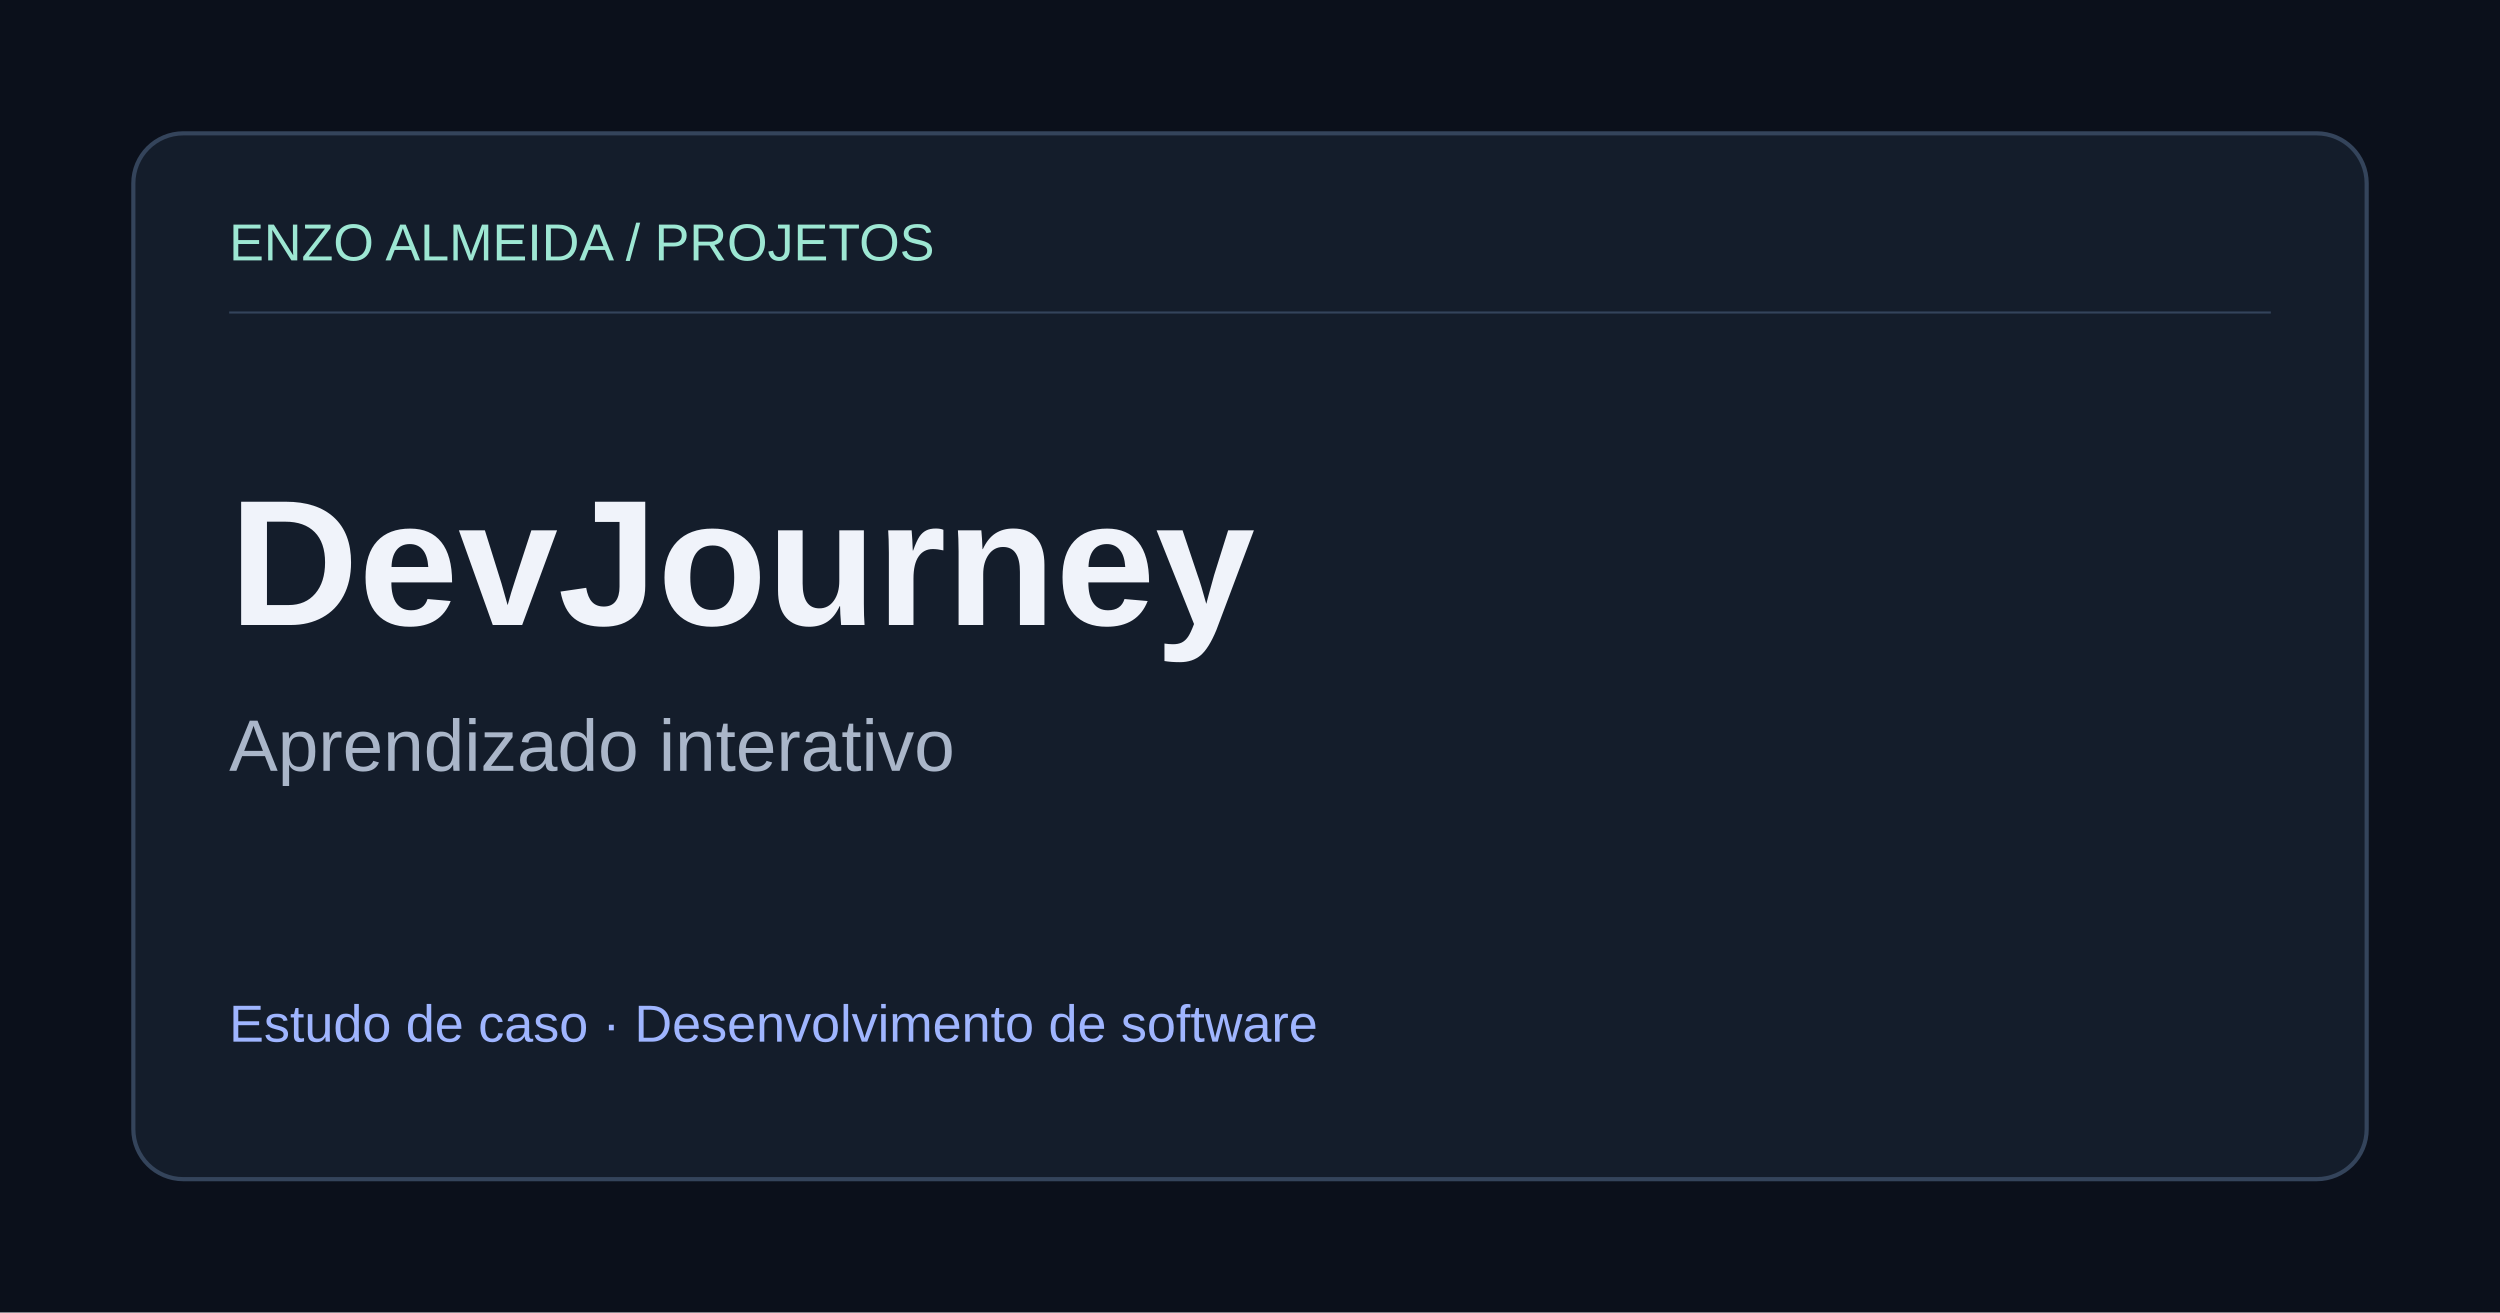
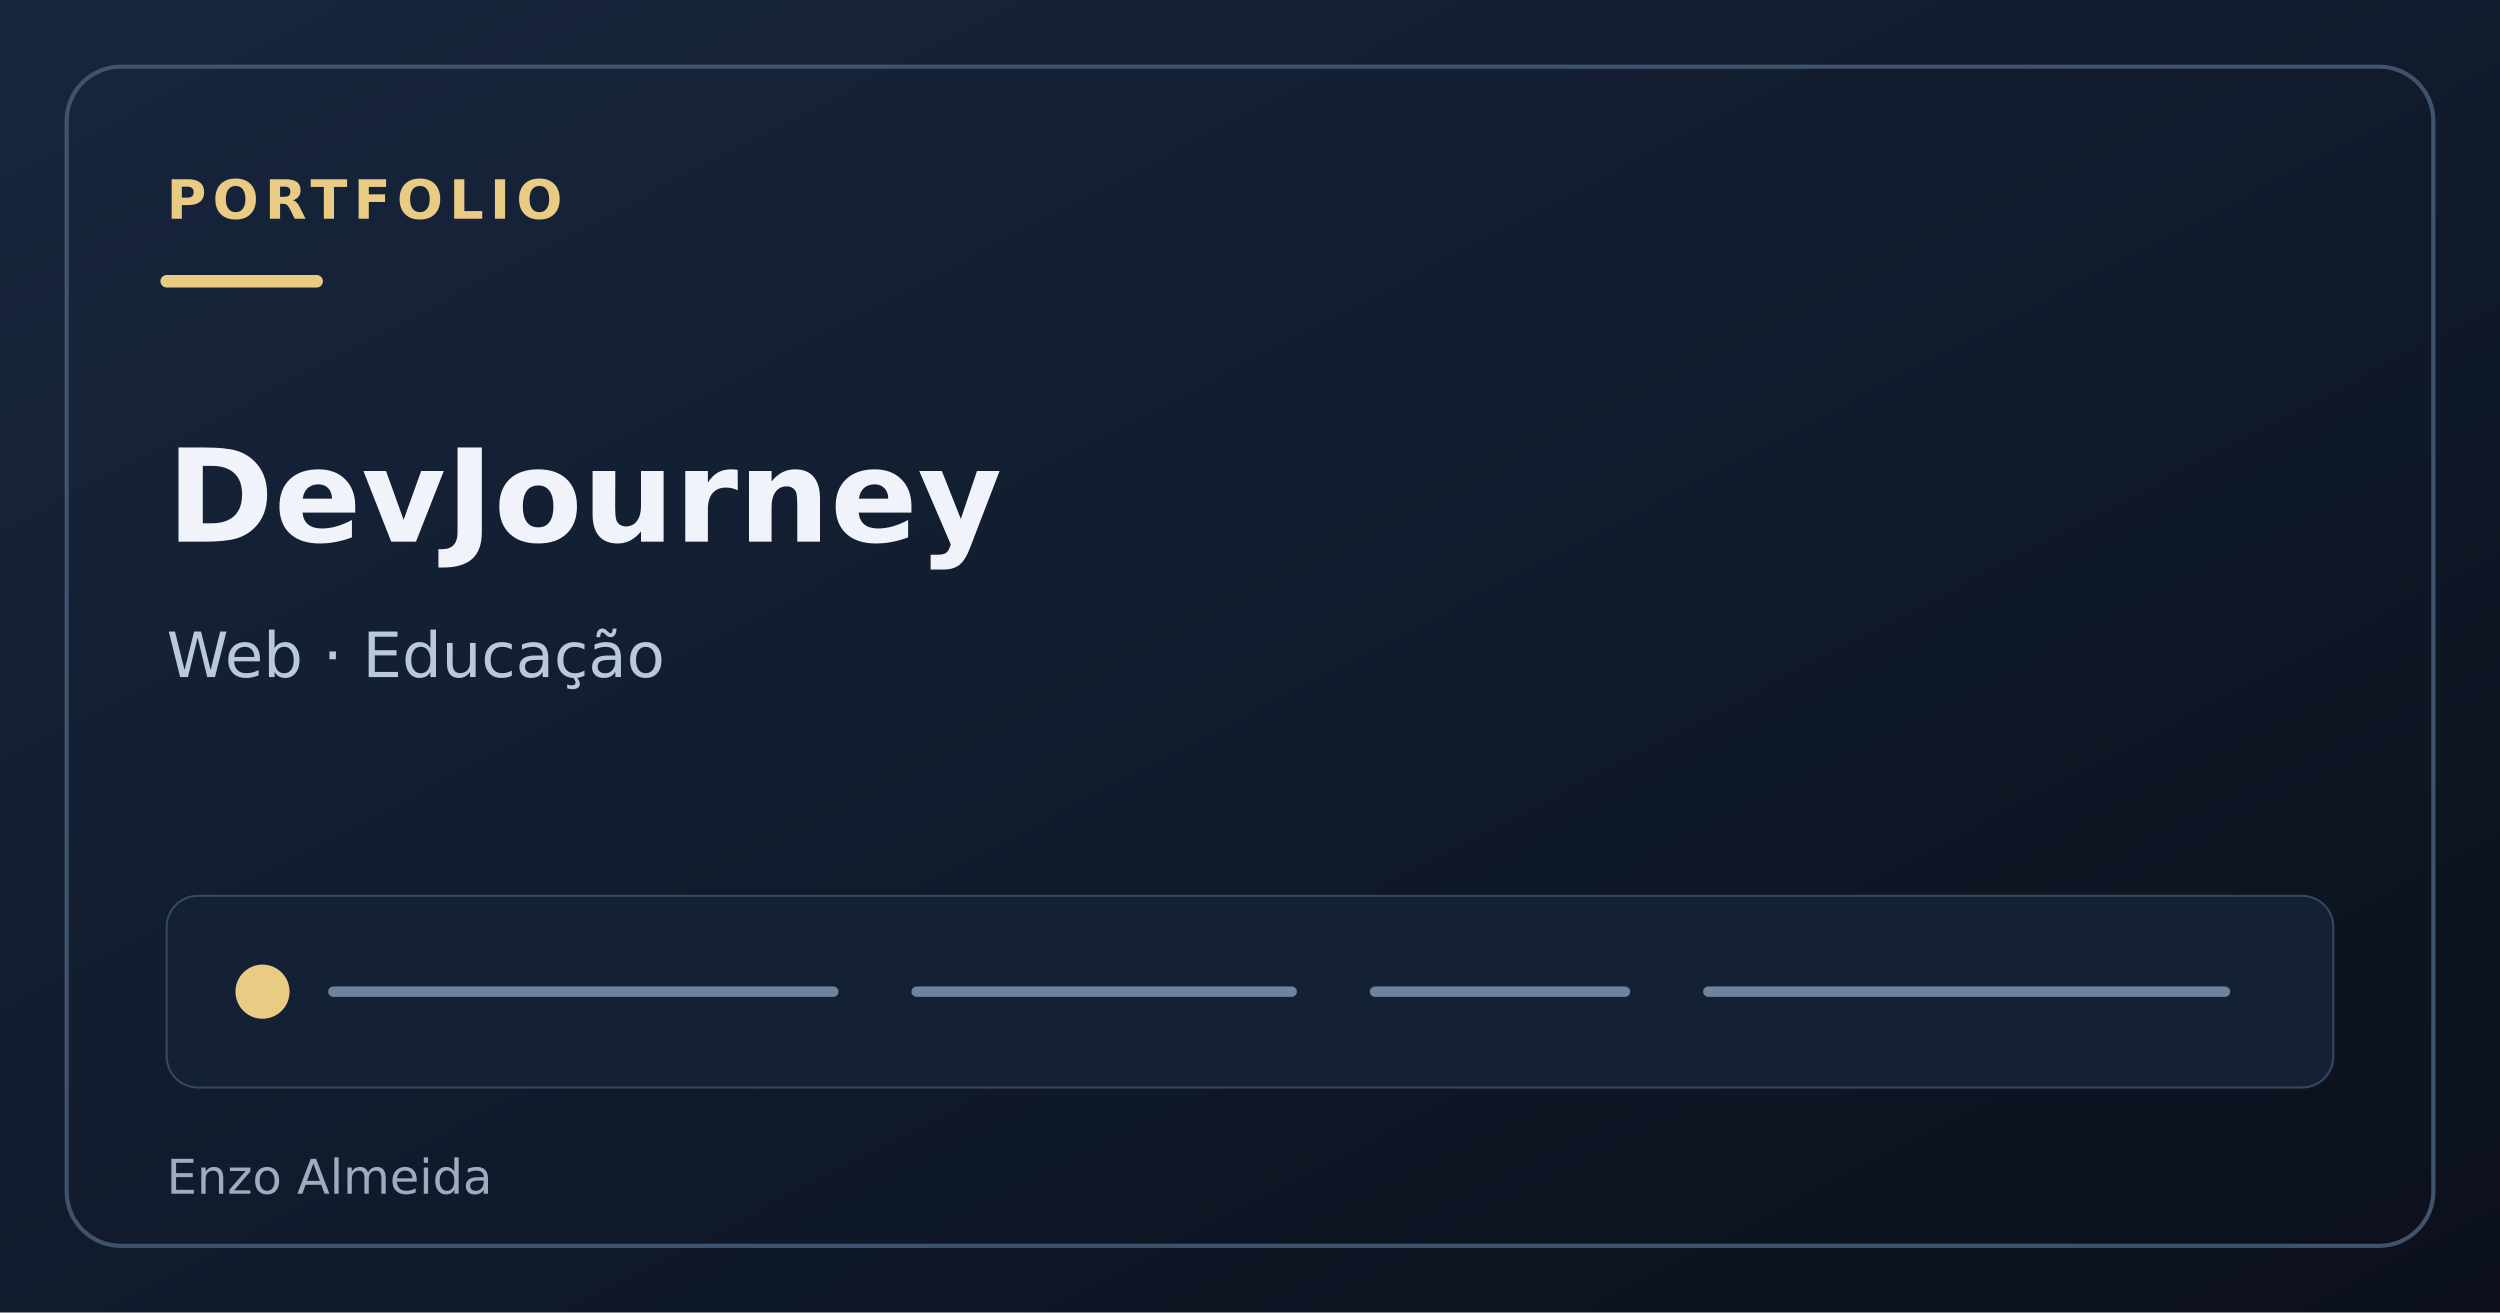
<svg xmlns="http://www.w3.org/2000/svg" width="1200" height="630" viewBox="0 0 1200 630">
-   <rect width="1200" height="630" fill="#0b101b" />
-   <rect x="64" y="64" width="1072" height="502" rx="24" fill="#141d2b" stroke="#34445b" stroke-width="2" />
-   <path d="M110 150h980" stroke="#34445b" />
-   <g font-family="Arial,sans-serif">
-     <text x="110" y="125" font-size="25" fill="#9de7d3">ENZO ALMEIDA / PROJETOS</text>
-     <text x="110" y="300" font-size="86" font-weight="bold" fill="#f0f3fa">DevJourney</text>
-     <text x="110" y="370" font-size="35" fill="#aab6c9">Aprendizado interativo</text>
-     <text x="110" y="500" font-size="25" fill="#9fb5ff">Estudo de caso · Desenvolvimento de software</text>
-   </g>
+   <defs>
+     <linearGradient id="bg" x2="1" y2="1">
+       <stop stop-color="#17263e" />
+       <stop offset="1" stop-color="#0b101b" />
+     </linearGradient>
+   </defs>
+   <rect width="1200" height="630" fill="url(#bg)" />
+   <rect x="32" y="32" width="1136" height="566" rx="26" fill="none" stroke="#40536d" stroke-width="2" />
+   <path d="M80 135h72" stroke="#eacb83" stroke-width="6" stroke-linecap="round" />
+   <text x="80" y="105" font-family="DejaVu Sans,sans-serif" font-size="26" fill="#eacb83" font-weight="bold" letter-spacing="3">PORTFOLIO</text>
+   <text x="80" y="260" font-family="DejaVu Sans,sans-serif" font-size="62" font-weight="bold" fill="#f0f3fa">DevJourney</text>
+   <text x="80" y="325" font-family="DejaVu Sans,sans-serif" font-size="30" fill="#bac8dd">Web · Educação</text>
+   <rect x="80" y="430" width="1040" height="92" rx="15" fill="#142033" stroke="#344862" />
+   <circle cx="126" cy="476" r="13" fill="#eacb83" />
+   <path d="M160 476h240m40 0h180m40 0h120m40 0h248" stroke="#6e839e" stroke-width="5" stroke-linecap="round" />
+   <text x="80" y="573" font-size="23" font-family="DejaVu Sans,sans-serif" fill="#9eacc1">Enzo Almeida</text>
</svg>
